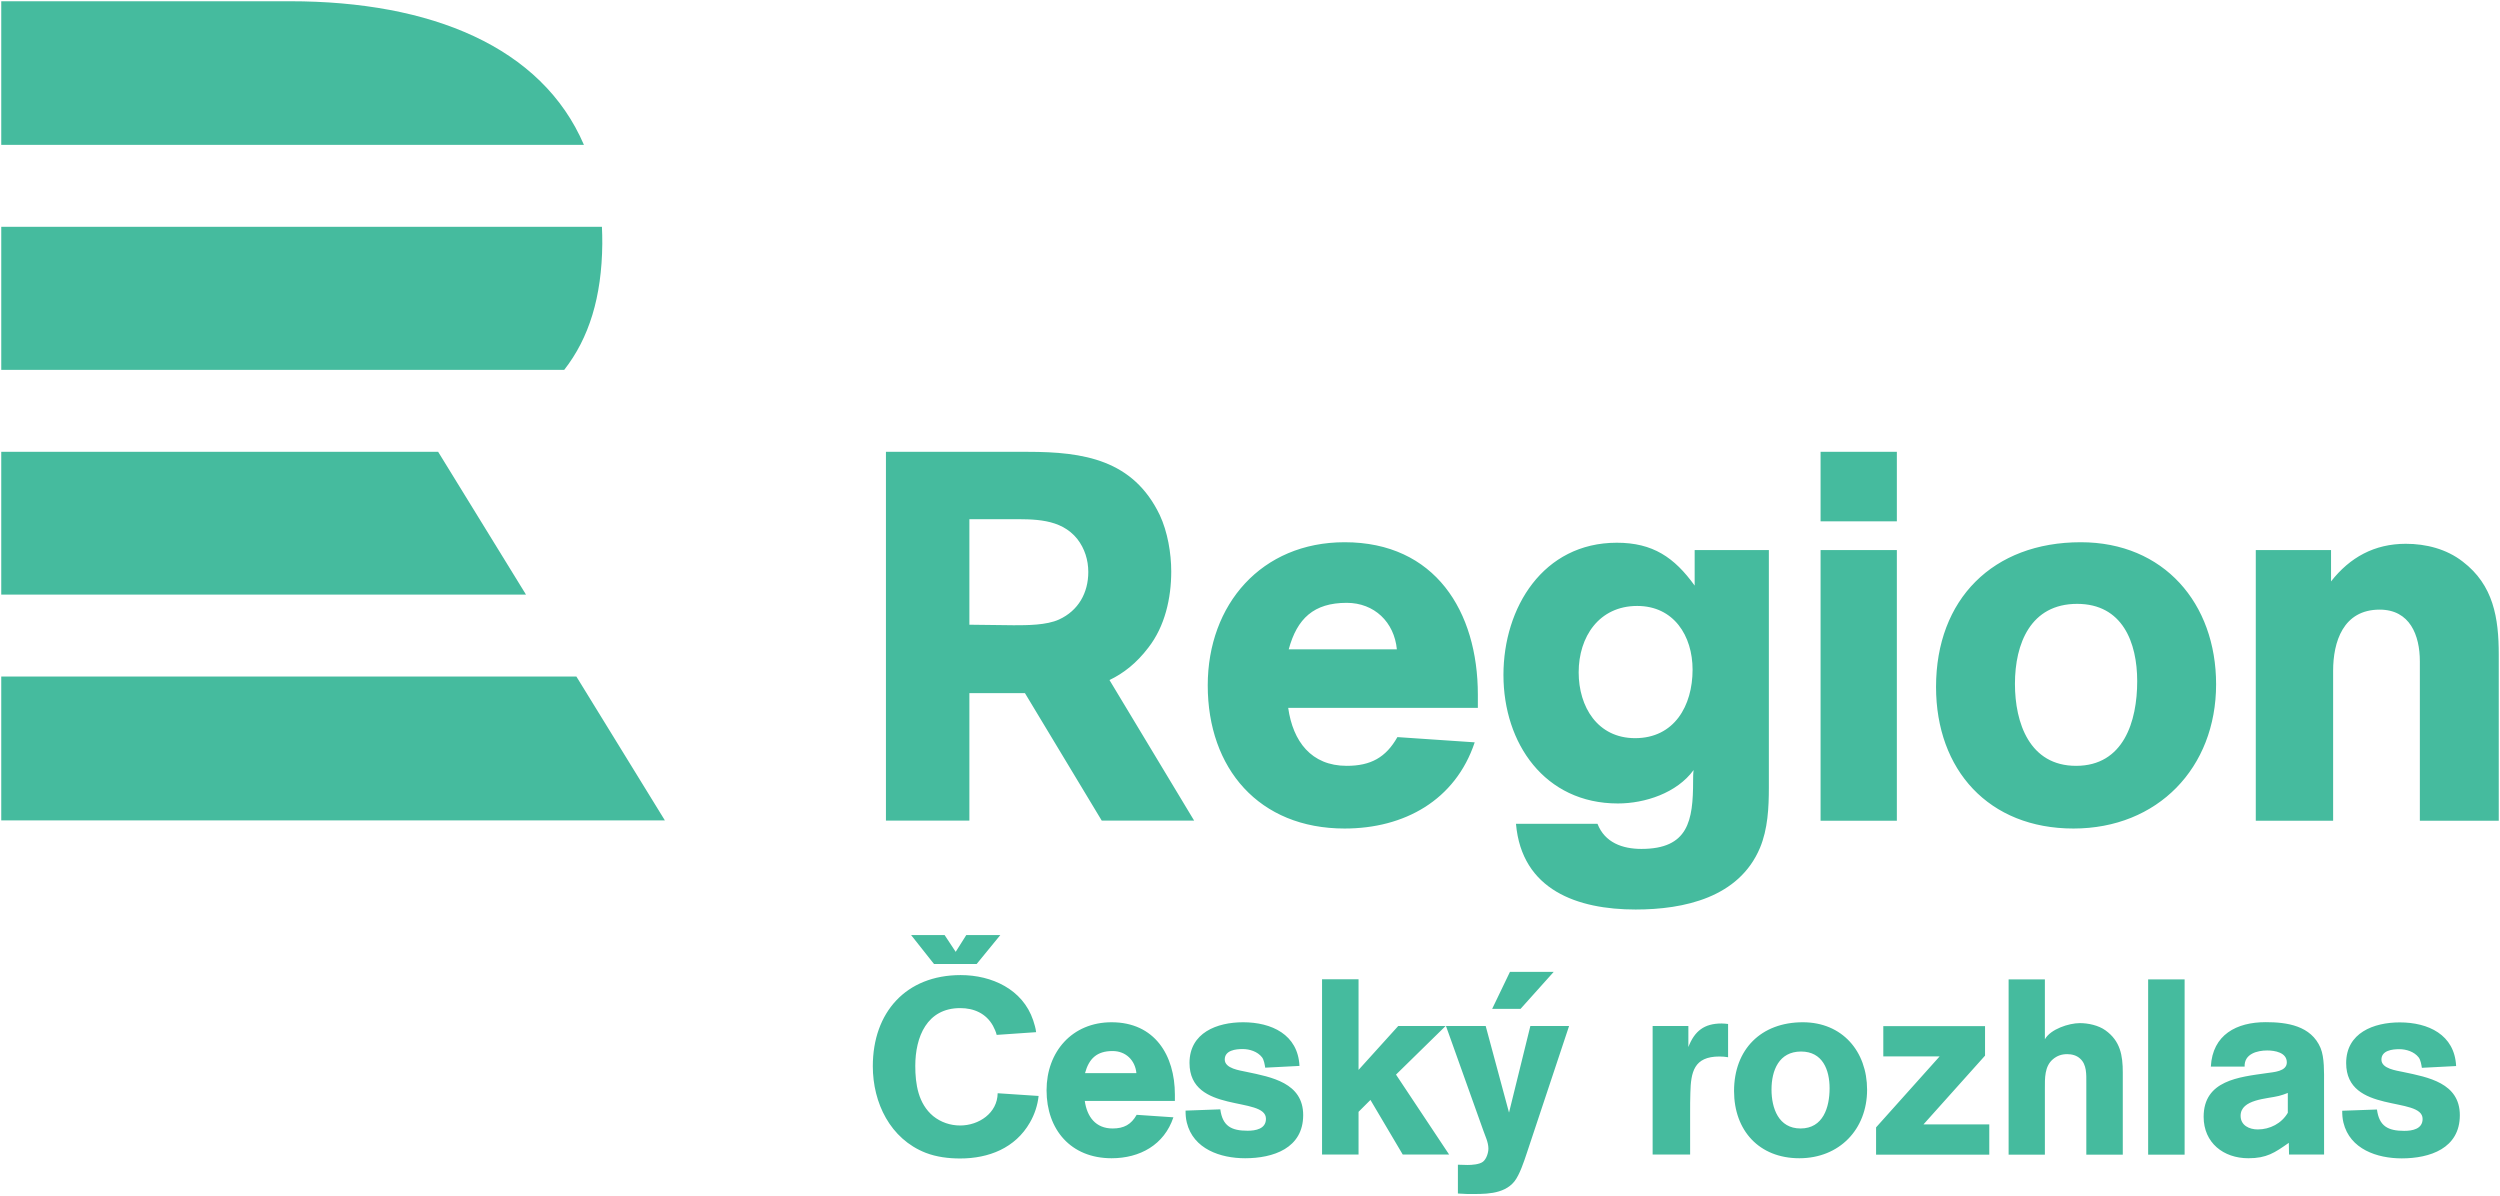
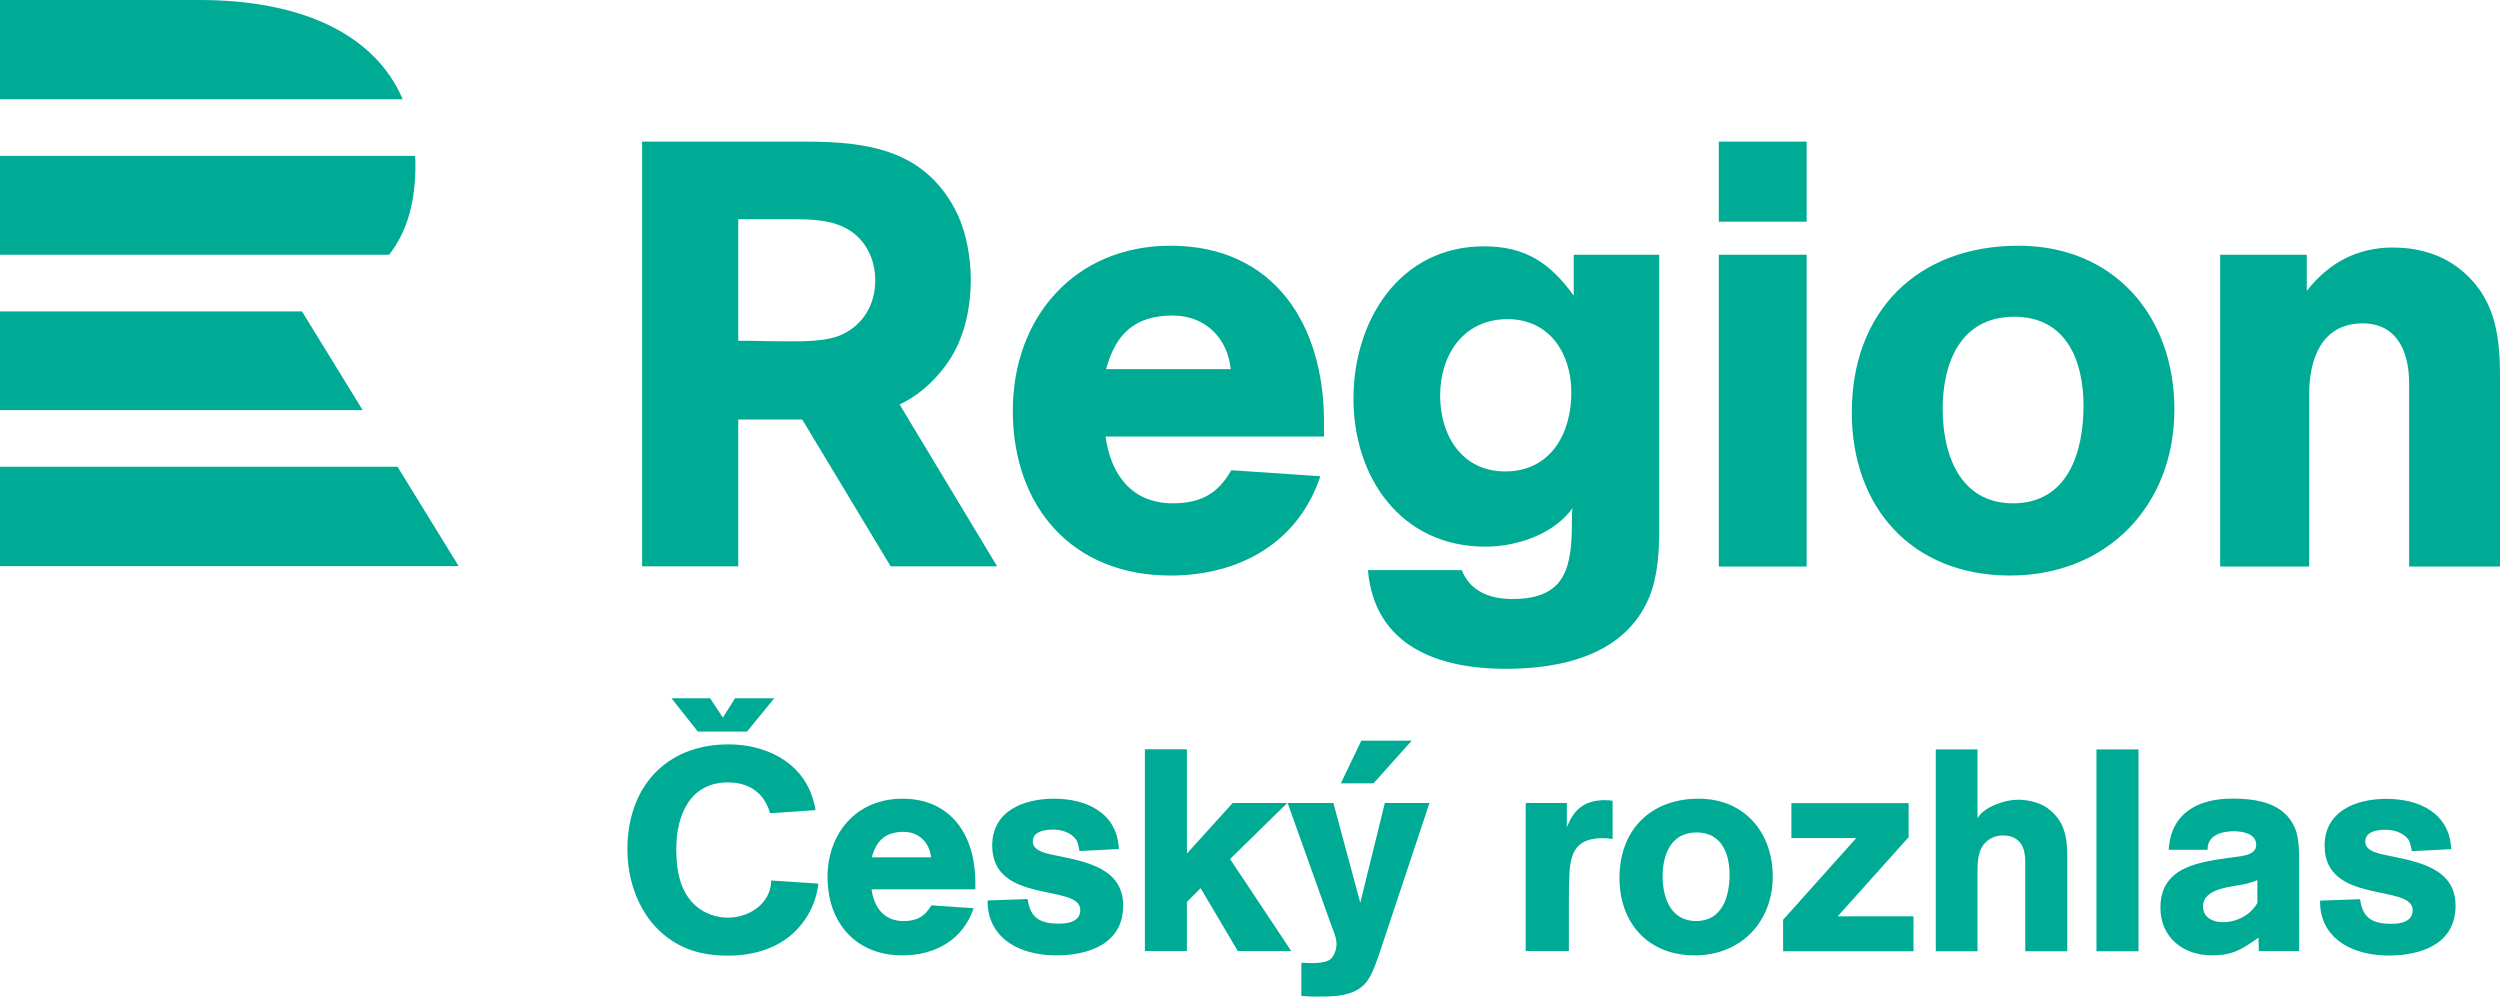
- <svg xmlns="http://www.w3.org/2000/svg" width="1000" height="478.113" id="svg2" version="1.1">
-   <defs id="defs4">
-     <clipPath id="clipPath4151" clipPathUnits="userSpaceOnUse">
-       <path id="path4153" d="m 0,0 595.276,0 0,685.984 L 0,685.984 0,0 z" />
-     </clipPath>
-   </defs>
-   <g id="layer1" transform="translate(-1228.172,771.8921)">
-     <g transform="matrix(13.26054,0,0,-13.26054,745.0034,194.7244)" id="g4370" style="fill:#45bb9e;fill-opacity:1">
-       <g id="g4131" transform="translate(45.1864,72.8565)" style="fill:#45bb9e;fill-opacity:1">
-         <path d="m 0,0 -8.712,0 0,-4.332 17.576,0 C 7.594,-1.372 4.251,0 0,0" style="fill:#45bb9e;fill-opacity:1;fill-rule:nonzero;stroke:none" id="path4133" />
-       </g>
-       <g id="g4135" transform="translate(54.6045,65.5388)" style="fill:#45bb9e;fill-opacity:1">
-         <path d="m 0,0 c 0.001,0.175 -0.003,0.346 -0.011,0.515 l -18.119,0 0,-4.317 16.981,0 C -0.4,-2.844 -0.015,-1.606 0,0" style="fill:#45bb9e;fill-opacity:1;fill-rule:nonzero;stroke:none" id="path4137" />
-       </g>
-       <g id="g4139" transform="translate(36.4743,59.2664)" style="fill:#45bb9e;fill-opacity:1">
-         <path d="m 0,0 0,-4.309 15.829,0 L 13.178,0 0,0 z" style="fill:#45bb9e;fill-opacity:1;fill-rule:nonzero;stroke:none" id="path4141" />
-       </g>
-       <g id="g4143" transform="translate(36.4743,48.1472)" style="fill:#45bb9e;fill-opacity:1">
-         <path d="M 0,0 20.018,0 17.349,4.339 0,4.339 0,0 z" style="fill:#45bb9e;fill-opacity:1;fill-rule:nonzero;stroke:none" id="path4145" />
-       </g>
-       <g id="g4147" style="fill:#45bb9e;fill-opacity:1">
-         <g id="g4149" clip-path="url(#clipPath4151)" style="fill:#45bb9e;fill-opacity:1">
-           <g id="g4155" transform="translate(71.0746,53.3569)" style="fill:#45bb9e;fill-opacity:1">
-             <path d="m 0,0 c 0.504,0.646 0.692,1.497 0.692,2.3 0,0.551 -0.11,1.197 -0.346,1.701 -0.802,1.67 -2.297,1.907 -3.981,1.907 l -4.279,0 0,-11.123 2.517,0 0,3.844 1.676,0 2.316,-3.844 2.787,0 -2.553,4.239 C -0.747,-0.773 -0.356,-0.468 0,0 m -1.81,2.284 c 0,-0.63 -0.299,-1.166 -0.881,-1.433 -0.377,-0.174 -0.959,-0.174 -1.368,-0.174 -0.441,0 -0.897,0.016 -1.338,0.016 l 0,3.183 1.212,0 c 0.723,0 1.542,0.031 2.045,-0.599 0.22,-0.284 0.33,-0.63 0.33,-0.993 m 11.751,-4.099 0,0.394 c 0,2.522 -1.293,4.602 -4.019,4.602 -2.506,0 -4.129,-1.875 -4.129,-4.318 0,-2.506 1.544,-4.318 4.129,-4.318 1.797,0 3.341,0.851 3.924,2.6 L 7.514,-2.697 C 7.167,-3.312 6.71,-3.564 5.985,-3.564 c -1.072,0 -1.623,0.741 -1.765,1.749 l 5.721,0 z m -5.705,1.766 c 0.252,0.929 0.756,1.402 1.749,1.402 0.835,0 1.434,-0.583 1.513,-1.402 l -3.262,0 z m 12.245,2.994 0,-1.072 c -0.614,0.851 -1.261,1.293 -2.348,1.293 -2.222,0 -3.42,-1.955 -3.42,-3.988 0,-2.064 1.245,-3.877 3.451,-3.877 0.82,0 1.781,0.316 2.286,1.009 -0.016,-0.11 -0.016,-0.221 -0.016,-0.331 0,-1.198 -0.142,-2.049 -1.56,-2.049 -0.568,0 -1.104,0.189 -1.324,0.757 l -2.459,0 c 0.174,-2.002 1.86,-2.585 3.609,-2.585 1.466,0 3.121,0.363 3.751,1.86 0.237,0.567 0.268,1.213 0.268,1.828 l 0,7.155 -2.238,0 z m -0.063,-3.609 c 0,-1.088 -0.551,-2.065 -1.733,-2.065 -1.135,0 -1.703,0.946 -1.703,1.986 0,1.072 0.615,2.002 1.766,2.002 1.103,0 1.67,-0.899 1.67,-1.923 m 6.162,3.609 -2.301,0 0,-8.164 2.301,0 0,8.164 z m 0,2.963 -2.301,0 0,-2.096 2.301,0 0,2.096 z m 9.63,-7.013 c 0,2.442 -1.576,4.286 -4.082,4.286 -2.648,0 -4.366,-1.717 -4.366,-4.365 0,-2.506 1.592,-4.271 4.145,-4.271 2.538,0 4.303,1.828 4.303,4.35 m -2.38,0.094 c 0,-1.213 -0.41,-2.553 -1.844,-2.553 -1.403,0 -1.844,1.292 -1.844,2.474 0,1.214 0.473,2.412 1.876,2.412 1.371,0 1.812,-1.167 1.812,-2.333 m 10.906,-4.208 0,5.012 c 0,1.103 -0.158,2.096 -1.088,2.805 -0.488,0.379 -1.103,0.536 -1.717,0.536 -0.946,0 -1.687,-0.41 -2.254,-1.135 l 0,0.946 -2.27,0 0,-8.164 2.333,0 0,4.523 c 0,0.867 0.299,1.844 1.403,1.844 0.914,0 1.213,-0.772 1.213,-1.56 l 0,-4.807 2.38,0 z" style="fill:#45bb9e;fill-opacity:1;fill-rule:nonzero;stroke:none" id="path4157" />
-           </g>
-           <g id="g4159" transform="translate(83.7677,41.9461)" style="fill:#45bb9e;fill-opacity:1">
-             <path d="M 0,0 -1.168,0 -1.812,-2.613 -2.516,0 -3.714,0 -2.591,-3.144 c 0.06,-0.172 0.157,-0.367 0.157,-0.554 0,-0.128 -0.059,-0.315 -0.164,-0.397 -0.105,-0.083 -0.337,-0.098 -0.465,-0.098 -0.097,0 -0.194,0.008 -0.291,0.008 l 0,-0.869 c 0.097,0 0.194,-0.015 0.291,-0.015 0.48,0 1.086,-0.03 1.415,0.382 0.158,0.202 0.285,0.592 0.368,0.839 L 0,0 z m -0.464,1.632 -1.32,0 -0.537,-1.117 0.856,0 1.001,1.117 z m 9.724,-5.514 0,0.823 1.917,2.141 -1.699,0 0,0.914 3.069,0 0,-0.891 -1.857,-2.074 1.985,0 0,-0.913 -3.415,0 z m 6.342,0 0,2.171 c 0,0.247 0.015,0.547 -0.187,0.726 -0.105,0.098 -0.247,0.135 -0.39,0.135 -0.164,0 -0.299,-0.045 -0.426,-0.15 -0.262,-0.217 -0.247,-0.584 -0.247,-0.891 l 0,-1.991 -1.094,0 0,5.286 1.094,0 0,-1.805 c 0.172,0.307 0.726,0.487 1.055,0.487 0.255,0 0.562,-0.067 0.771,-0.217 0.45,-0.322 0.524,-0.756 0.524,-1.273 l 0,-2.478 -1.1,0 z m 2.965,0 -1.1,0 0,5.286 1.1,0 0,-5.286 z m 8.302,1.19 c 0,0.974 -0.958,1.146 -1.706,1.303 -0.203,0.045 -0.659,0.097 -0.659,0.374 0,0.277 0.329,0.315 0.539,0.315 0.21,0 0.449,-0.075 0.583,-0.247 0.06,-0.075 0.083,-0.225 0.098,-0.315 l 1.033,0.053 c -0.045,0.95 -0.846,1.317 -1.7,1.317 -0.785,0 -1.617,-0.314 -1.617,-1.227 0,-1.55 2.306,-0.989 2.306,-1.685 0,-0.307 -0.314,-0.36 -0.554,-0.36 -0.494,0 -0.756,0.143 -0.823,0.644 l -1.048,-0.037 c 0,-0.127 0.007,-0.232 0.037,-0.359 0.195,-0.802 1.018,-1.078 1.759,-1.078 0.846,0 1.752,0.299 1.752,1.302 m -4.096,0.971 c 0,0.315 0.015,0.765 -0.105,1.057 -0.285,0.674 -1.011,0.779 -1.655,0.779 -0.876,0 -1.603,-0.375 -1.655,-1.341 l 1.019,0 c -0.015,0.382 0.374,0.487 0.681,0.487 0.232,0 0.592,-0.06 0.592,-0.36 0,-0.277 -0.405,-0.292 -0.599,-0.322 -0.839,-0.12 -1.91,-0.217 -1.91,-1.318 0,-0.786 0.599,-1.251 1.348,-1.251 0.554,0 0.794,0.165 1.221,0.465 l 0.007,-0.352 1.057,0 -0.001,2.156 z M 21.68,-2.619 c -0.188,-0.322 -0.54,-0.502 -0.907,-0.502 -0.254,0 -0.517,0.12 -0.517,0.412 0,0.502 0.802,0.509 1.154,0.599 0.09,0.023 0.18,0.053 0.27,0.09 l 0,-0.599 z m -37.682,0.508 -1.235,0.082 c -0.007,-0.599 -0.569,-0.973 -1.13,-0.973 -0.3,0 -0.584,0.097 -0.816,0.284 -0.45,0.375 -0.539,0.966 -0.539,1.513 0,0.876 0.351,1.744 1.355,1.744 0.411,0 0.778,-0.157 0.988,-0.532 0.045,-0.089 0.09,-0.179 0.112,-0.276 l 1.19,0.082 c -0.014,0.127 -0.052,0.24 -0.089,0.359 -0.315,0.936 -1.25,1.363 -2.186,1.363 -1.655,0 -2.651,-1.13 -2.651,-2.748 0,-1.108 0.525,-2.193 1.595,-2.613 0.329,-0.127 0.689,-0.171 1.041,-0.171 0.861,0 1.662,0.314 2.103,1.085 0.143,0.247 0.233,0.524 0.262,0.801 m 4.111,-0.15 0,0.187 c 0,1.198 -0.614,2.186 -1.91,2.186 -1.19,0 -1.961,-0.89 -1.961,-2.051 0,-1.191 0.734,-2.051 1.961,-2.051 0.854,0 1.588,0.404 1.865,1.235 l -1.108,0.075 c -0.165,-0.292 -0.382,-0.412 -0.726,-0.412 -0.51,0 -0.772,0.352 -0.839,0.831 l 2.718,0 z m -1.161,0.838 -1.55,0 c 0.12,0.442 0.36,0.667 0.832,0.667 0.396,0 0.681,-0.277 0.718,-0.667 m 5.031,-1.265 c 0,0.974 -0.958,1.146 -1.707,1.303 -0.202,0.045 -0.659,0.098 -0.659,0.374 0,0.277 0.33,0.315 0.539,0.315 0.21,0 0.449,-0.075 0.584,-0.247 0.06,-0.075 0.083,-0.225 0.098,-0.315 l 1.033,0.053 c -0.045,0.95 -0.846,1.317 -1.7,1.317 -0.786,0 -1.617,-0.314 -1.617,-1.227 0,-1.55 2.306,-0.989 2.306,-1.685 0,-0.307 -0.314,-0.36 -0.554,-0.36 -0.494,0 -0.756,0.143 -0.823,0.645 l -1.048,-0.038 c 0,-0.127 0.007,-0.232 0.037,-0.359 0.195,-0.802 1.018,-1.078 1.759,-1.078 0.846,0 1.752,0.299 1.752,1.302 m 4.402,-1.19 -1.602,2.411 1.497,1.467 -1.429,0 -1.198,-1.325 0,2.733 -1.101,0 0,-5.286 1.101,0 0,1.288 0.359,0.359 0.974,-1.647 1.399,0 z m 8.415,2.935 0,1.003 C 4.729,0.067 4.669,0.075 4.601,0.075 4.078,0.075 3.785,-0.15 3.598,-0.636 l 0,0.636 -1.078,0 0,-3.878 1.131,0 0,1.265 c 0,0.195 0,0.397 0.007,0.592 0.015,0.628 0.105,1.1 0.876,1.1 0.09,0 0.173,-0.007 0.262,-0.022 m 4.193,-0.981 c 0,1.16 -0.749,2.036 -1.939,2.036 -1.258,0 -2.074,-0.816 -2.074,-2.074 0,-1.19 0.756,-2.028 1.969,-2.028 1.205,0 2.044,0.868 2.044,2.066 m -1.131,0.045 c 0,-0.577 -0.195,-1.213 -0.876,-1.213 -0.666,0 -0.876,0.614 -0.876,1.175 0,0.577 0.225,1.146 0.891,1.146 0.652,0 0.861,-0.554 0.861,-1.108 m -25.729,3.748 -1.286,0 -0.691,0.873 1.011,0 0.334,-0.506 0.319,0.506 1.027,0 -0.714,-0.873 z" style="fill:#45bb9e;fill-opacity:1;fill-rule:nonzero;stroke:none" id="path4161" />
-           </g>
-         </g>
-       </g>
+ <svg xmlns="http://www.w3.org/2000/svg" version="1.1" id="svg2" xml:space="preserve" width="250.335" height="99.791" viewBox="0 0 250.335 99.791">
+   <defs id="defs6" />
+   <g id="g10" transform="matrix(1.333333,0,0,-1.333333,-75.59067,245.6693)">
+     <g id="g12" transform="translate(56.693,149.2)">
+       <path d="m 0,0 h 29.854 l 4.593,-7.467 H 0 Z M 0,11.667 V 4.252 h 27.237 l -4.56,7.415 z m 29.22,4.252 H 0 v 7.428 h 31.178 c 0.015,-0.291 0.023,-0.585 0.02,-0.886 -0.026,-2.764 -0.687,-4.895 -1.978,-6.542 M 14.991,35.052 H 0 v -7.453 h 30.245 c -2.185,5.092 -7.94,7.453 -15.254,7.453" style="fill:#00ab96;fill-opacity:1;fill-rule:nonzero;stroke:none" id="path14" />
+     </g>
+     <g id="g16" transform="translate(127.614,156.674)">
+       <path d="m 0,0 c 1.444,1.853 1.985,4.292 1.985,6.596 0,1.582 -0.316,3.434 -0.992,4.88 -2.302,4.79 -6.589,5.467 -11.417,5.467 h -12.274 v -31.899 h 7.22 v 11.025 h 4.806 l 6.641,-11.025 H 3.965 L -3.358,-2.8 C -2.143,-2.218 -1.02,-1.341 0,0 Z M -5.19,6.552 C -5.19,4.744 -6.047,3.208 -7.717,2.44 -8.8,1.942 -10.469,1.942 -11.642,1.942 c -1.264,0 -2.572,0.046 -3.836,0.046 v 9.127 h 3.474 c 2.076,0 4.423,0.09 5.867,-1.717 C -5.506,8.585 -5.19,7.59 -5.19,6.552 Z m 33.7,-11.756 v 1.13 c 0,7.232 -3.706,13.198 -11.526,13.198 -7.187,0 -11.842,-5.379 -11.842,-12.385 0,-7.186 4.429,-12.384 11.842,-12.384 5.153,0 9.583,2.44 11.255,7.458 l -6.69,0.452 c -0.994,-1.763 -2.305,-2.486 -4.384,-2.486 -3.074,0 -4.656,2.124 -5.062,5.017 z m -16.362,5.062 c 0.723,2.667 2.169,4.023 5.017,4.023 2.396,0 4.113,-1.672 4.339,-4.023 z m 35.12,8.588 V 5.373 c -1.763,2.44 -3.616,3.706 -6.735,3.706 -6.373,0 -9.808,-5.605 -9.808,-11.436 0,-5.921 3.571,-11.119 9.899,-11.119 2.35,0 5.107,0.904 6.554,2.893 -0.046,-0.316 -0.046,-0.633 -0.046,-0.949 0,-3.435 -0.406,-5.876 -4.474,-5.876 -1.628,0 -3.164,0.542 -3.797,2.169 H 31.81 c 0.497,-5.74 5.333,-7.412 10.35,-7.412 4.204,0 8.95,1.039 10.758,5.333 0.678,1.627 0.769,3.481 0.769,5.243 V 8.446 Z M 47.087,-1.905 c 0,-3.118 -1.582,-5.921 -4.972,-5.921 -3.254,0 -4.881,2.712 -4.881,5.695 0,3.074 1.762,5.741 5.062,5.741 3.164,0 4.791,-2.577 4.791,-5.515 z M 64.76,8.446 H 58.161 V -14.968 H 64.76 Z m 0,8.498 H 58.161 V 10.932 H 64.76 Z M 92.377,-3.17 c 0,7.006 -4.52,12.294 -11.706,12.294 -7.594,0 -12.521,-4.927 -12.521,-12.52 0,-7.187 4.565,-12.249 11.888,-12.249 7.277,0 12.339,5.243 12.339,12.475 z m -6.825,0.271 c 0,-3.48 -1.175,-7.322 -5.288,-7.322 -4.023,0 -5.289,3.706 -5.289,7.096 0,3.48 1.356,6.916 5.379,6.916 3.933,0 5.198,-3.345 5.198,-6.69 z m 31.278,-12.068 v 14.373 c 0,3.164 -0.452,6.012 -3.119,8.046 -1.401,1.085 -3.164,1.537 -4.926,1.537 -2.712,0 -4.837,-1.176 -6.464,-3.255 v 2.712 h -6.509 v -23.413 h 6.69 v 12.972 c 0,2.486 0.859,5.288 4.023,5.288 2.621,0 3.48,-2.214 3.48,-4.474 v -13.786 h 6.825" style="fill:#00ab96;fill-opacity:1;fill-rule:nonzero;stroke:none" id="path18" />
+     </g>
+     <g id="g20" transform="translate(164.046,123.947)">
+       <path d="M 0,0 H -3.351 L -5.196,-7.494 -7.215,0 h -3.436 l 3.22,-9.018 c 0.172,-0.494 0.452,-1.052 0.452,-1.589 0,-0.365 -0.172,-0.901 -0.472,-1.138 -0.302,-0.237 -0.967,-0.28 -1.333,-0.28 -0.278,0 -0.557,0.022 -0.836,0.022 v -2.492 c 0.279,0 0.558,-0.042 0.836,-0.042 1.375,0 3.115,-0.087 4.058,1.095 0.452,0.58 0.818,1.697 1.054,2.405 z m -1.33,4.681 h -3.786 l -1.54,-3.204 h 2.455 z m 27.889,-15.815 v 2.362 l 5.497,6.14 h -4.875 v 2.621 h 8.805 V -2.566 L 30.66,-8.514 h 5.691 v -2.62 z m 18.187,0 v 6.227 c 0,0.709 0.043,1.568 -0.536,2.083 -0.301,0.279 -0.709,0.386 -1.118,0.386 -0.471,0 -0.857,-0.128 -1.223,-0.429 -0.752,-0.623 -0.708,-1.675 -0.708,-2.555 v -5.712 h -3.136 v 15.16 h 3.136 v -5.175 c 0.493,0.88 2.082,1.396 3.027,1.396 0.731,0 1.61,-0.194 2.212,-0.623 1.288,-0.923 1.501,-2.169 1.501,-3.651 v -7.107 z m 8.503,0 h -3.156 v 15.16 h 3.156 z m 23.812,3.414 c 0,2.792 -2.748,3.286 -4.895,3.736 -0.58,0.13 -1.889,0.28 -1.889,1.074 0,0.794 0.945,0.901 1.545,0.901 0.602,0 1.288,-0.214 1.675,-0.708 0.171,-0.214 0.236,-0.644 0.279,-0.901 l 2.963,0.15 c -0.129,2.726 -2.426,3.779 -4.874,3.779 -2.254,0 -4.639,-0.902 -4.639,-3.521 0,-4.445 6.614,-2.836 6.614,-4.832 0,-0.88 -0.9,-1.031 -1.588,-1.031 -1.418,0 -2.169,0.408 -2.362,1.847 l -3.006,-0.107 c 0,-0.365 0.02,-0.666 0.107,-1.03 0.558,-2.299 2.92,-3.093 5.045,-3.093 2.427,0 5.025,0.859 5.025,3.736 m -11.747,2.785 c 0,0.903 0.042,2.192 -0.302,3.029 -0.816,1.934 -2.899,2.235 -4.746,2.235 -2.513,0 -4.597,-1.074 -4.747,-3.846 h 2.922 c -0.044,1.095 1.073,1.396 1.954,1.396 0.665,0 1.696,-0.171 1.696,-1.03 0,-0.795 -1.16,-0.838 -1.718,-0.923 -2.406,-0.344 -5.477,-0.624 -5.477,-3.782 0,-2.254 1.718,-3.587 3.866,-3.587 1.589,0 2.278,0.473 3.501,1.333 l 0.022,-1.009 h 3.031 z m -3.137,-2.576 c -0.537,-0.924 -1.547,-1.44 -2.599,-1.44 -0.731,0 -1.483,0.344 -1.483,1.182 0,1.439 2.3,1.46 3.309,1.718 0.258,0.064 0.515,0.15 0.773,0.257 z m -108.07,1.456 -3.542,0.236 c -0.022,-1.718 -1.632,-2.79 -3.242,-2.79 -0.86,0 -1.676,0.278 -2.341,0.815 -1.288,1.074 -1.546,2.77 -1.546,4.338 0,2.512 1.009,5.002 3.887,5.002 1.18,0 2.233,-0.45 2.833,-1.525 0.13,-0.257 0.258,-0.515 0.323,-0.794 l 3.414,0.236 c -0.043,0.366 -0.151,0.688 -0.258,1.03 -0.901,2.685 -3.585,3.909 -6.27,3.909 -4.745,0 -7.6,-3.242 -7.6,-7.881 0,-3.178 1.503,-6.291 4.573,-7.493 0.944,-0.365 1.975,-0.493 2.985,-0.493 2.469,0 4.766,0.902 6.033,3.113 0.408,0.708 0.666,1.503 0.751,2.297 m 11.789,-0.43 v 0.538 c 0,3.434 -1.761,6.27 -5.476,6.27 -3.414,0 -5.625,-2.555 -5.625,-5.884 0,-3.415 2.103,-5.883 5.625,-5.883 2.448,0 4.553,1.159 5.347,3.542 l -3.178,0.215 c -0.473,-0.838 -1.095,-1.18 -2.082,-1.18 -1.461,0 -2.213,1.009 -2.406,2.382 z m -3.328,2.405 h -4.446 c 0.344,1.267 1.031,1.912 2.385,1.912 1.137,0 1.953,-0.794 2.061,-1.912 m 14.429,-3.628 c 0,2.792 -2.749,3.286 -4.896,3.736 -0.58,0.129 -1.89,0.28 -1.89,1.074 0,0.794 0.945,0.901 1.546,0.901 0.602,0 1.288,-0.214 1.675,-0.708 0.172,-0.215 0.236,-0.644 0.279,-0.902 l 2.964,0.151 c -0.129,2.726 -2.427,3.779 -4.875,3.779 -2.254,0 -4.638,-0.903 -4.638,-3.522 0,-4.445 6.614,-2.835 6.614,-4.832 0,-0.88 -0.902,-1.03 -1.59,-1.03 -1.416,0 -2.168,0.408 -2.361,1.847 l -3.006,-0.107 c 0,-0.366 0.021,-0.666 0.107,-1.031 0.558,-2.299 2.92,-3.092 5.046,-3.092 2.426,0 5.025,0.859 5.025,3.736 m 12.624,-3.414 -4.594,6.914 4.294,4.208 h -4.101 l -3.435,-3.8 v 7.837 h -3.157 v -15.159 h 3.157 v 3.693 l 1.03,1.031 2.792,-4.724 z m 24.134,8.417 v 2.877 c -0.192,0.022 -0.364,0.042 -0.558,0.042 -1.502,0 -2.34,-0.643 -2.877,-2.038 V 0 H 7.228 v -11.122 h 3.243 v 3.628 c 0,0.559 0,1.138 0.021,1.697 0.043,1.803 0.301,3.156 2.513,3.156 0.257,0 0.493,-0.021 0.75,-0.064 M 25.78,-5.518 c 0,3.328 -2.147,5.841 -5.561,5.841 -3.608,0 -5.948,-2.341 -5.948,-5.949 0,-3.414 2.169,-5.818 5.646,-5.818 3.458,0 5.863,2.491 5.863,5.926 m -3.242,0.129 c 0,-1.653 -0.559,-3.478 -2.512,-3.478 -1.912,0 -2.514,1.76 -2.514,3.371 0,1.653 0.645,3.285 2.555,3.285 1.869,0 2.471,-1.589 2.471,-3.178 M -51.254,5.36 h -3.688 l -1.982,2.504 h 2.901 l 0.958,-1.452 0.914,1.452 h 2.945 L -51.254,5.36" style="fill:#00ab96;fill-opacity:1;fill-rule:nonzero;stroke:none" id="path22" />
    </g>
  </g>
</svg>
